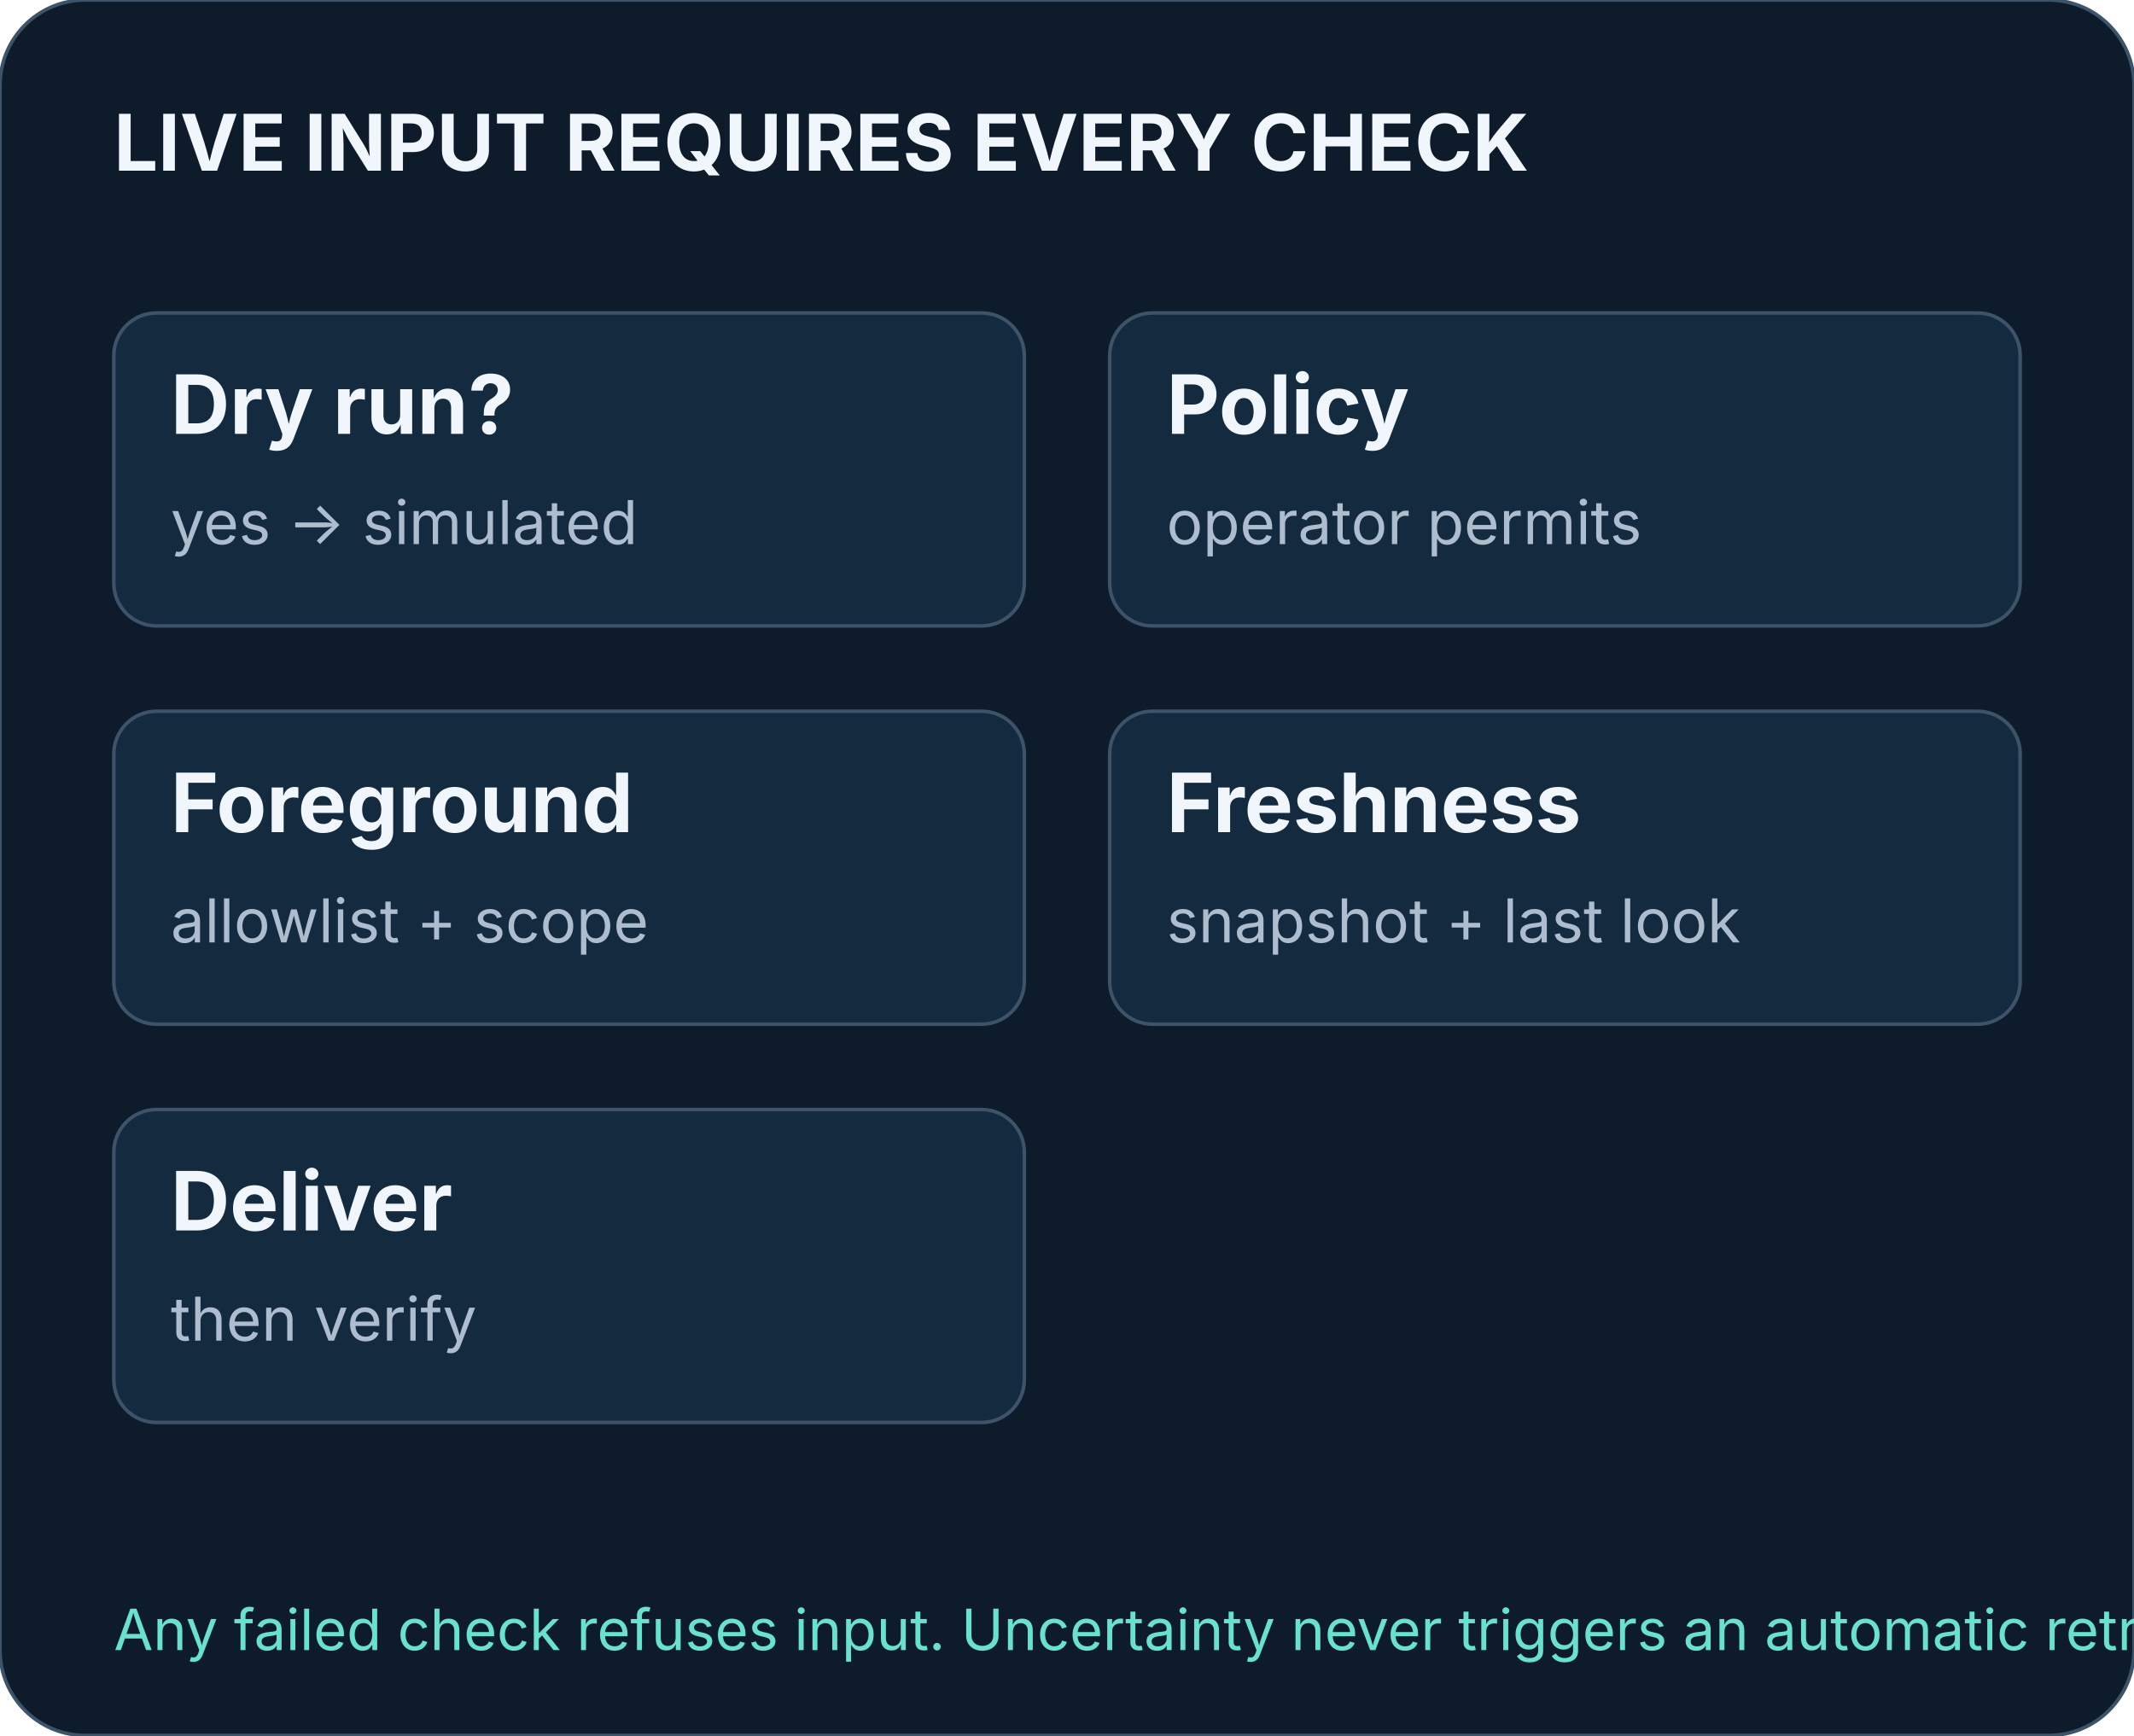
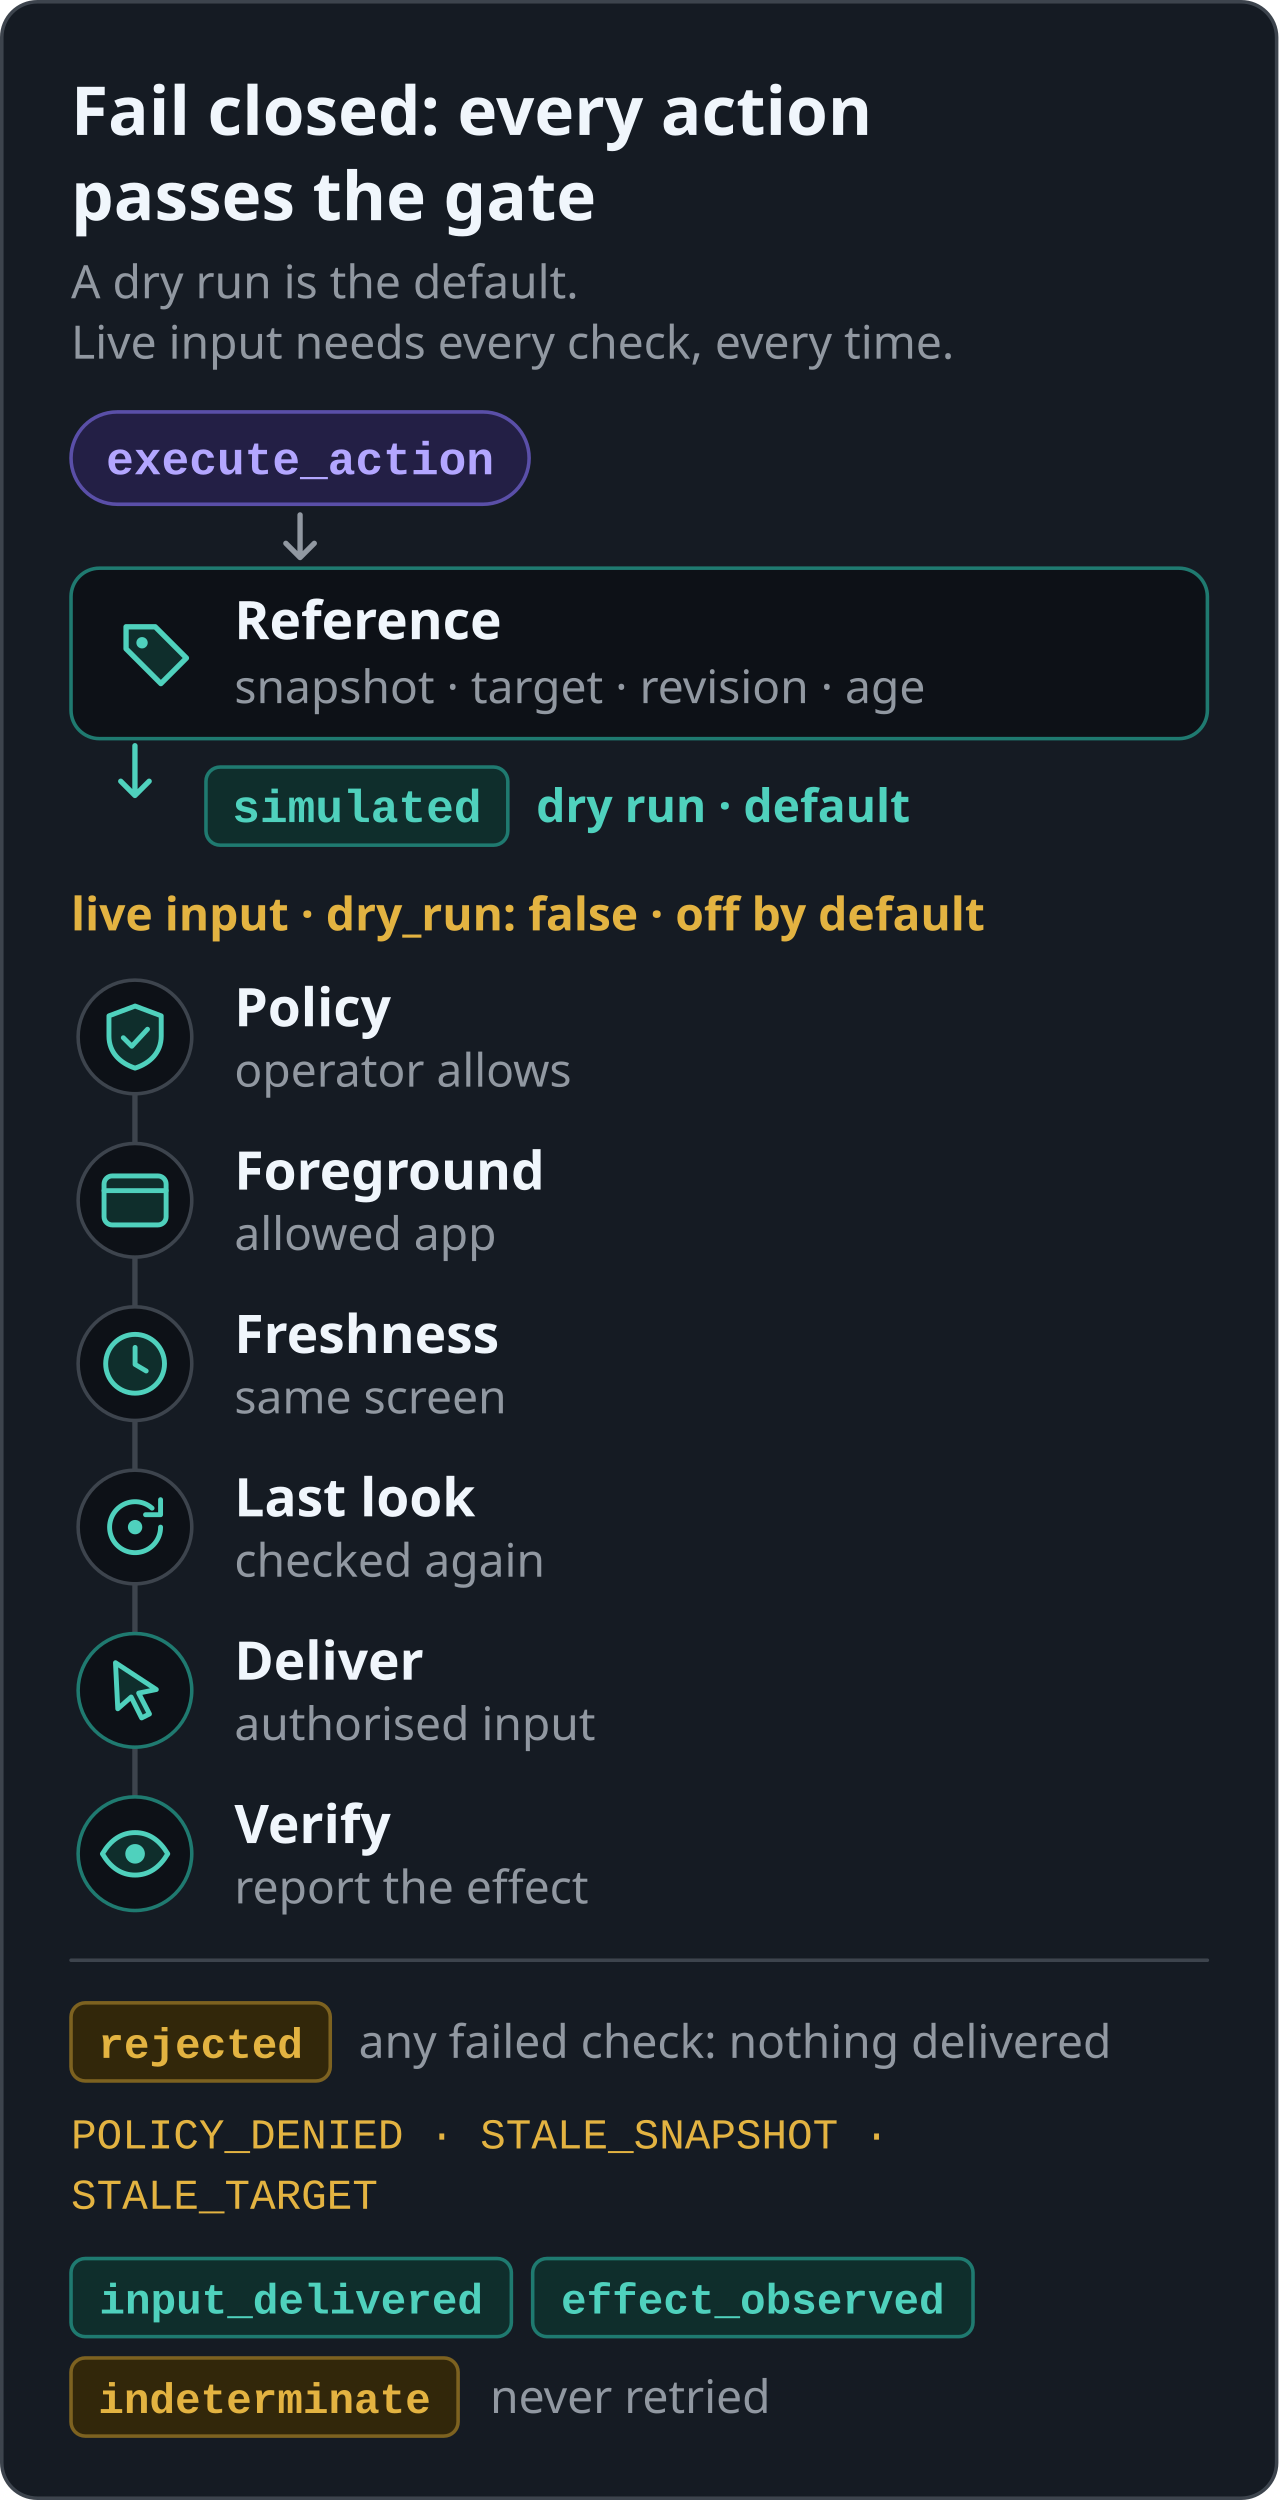
- <svg xmlns="http://www.w3.org/2000/svg" width="600" height="488" aria-labelledby="title desc" role="img" viewBox="0 0 600 488">
-   <style>text{font-family:system-ui,-apple-system,BlinkMacSystemFont,Segoe UI,sans-serif}</style>
-   <rect width="600" height="488" fill="#0d1b2a" stroke="#3c5369" rx="24" />
-   <text x="32" y="48" fill="#f0f6fc" font-size="22" font-weight="700">LIVE INPUT REQUIRES EVERY CHECK</text>
-   <rect width="256" height="88" x="32" y="88" fill="#142b3f" stroke="#3c5369" rx="12" />
-   <text x="48" y="122" fill="#f0f6fc" font-size="23" font-weight="650">Dry run?</text>
-   <text x="48" y="153" fill="#adbdce" font-size="17">yes → simulated</text>
-   <rect width="256" height="88" x="312" y="88" fill="#142b3f" stroke="#3c5369" rx="12" />
-   <text x="328" y="122" fill="#f0f6fc" font-size="23" font-weight="650">Policy</text>
-   <text x="328" y="153" fill="#adbdce" font-size="17">operator permits</text>
-   <rect width="256" height="88" x="32" y="200" fill="#142b3f" stroke="#3c5369" rx="12" />
-   <text x="48" y="234" fill="#f0f6fc" font-size="23" font-weight="650">Foreground</text>
-   <text x="48" y="265" fill="#adbdce" font-size="17">allowlist + scope</text>
-   <rect width="256" height="88" x="312" y="200" fill="#142b3f" stroke="#3c5369" rx="12" />
-   <text x="328" y="234" fill="#f0f6fc" font-size="23" font-weight="650">Freshness</text>
-   <text x="328" y="265" fill="#adbdce" font-size="17">snapshot + last look</text>
-   <rect width="256" height="88" x="32" y="312" fill="#142b3f" stroke="#3c5369" rx="12" />
-   <text x="48" y="346" fill="#f0f6fc" font-size="23" font-weight="650">Deliver</text>
-   <text x="48" y="377" fill="#adbdce" font-size="17">then verify</text>
-   <text x="32" y="464" fill="#68e1ce" font-size="16">Any failed check refuses input. Uncertainty never triggers an automatic retry.</text>
+ <svg xmlns="http://www.w3.org/2000/svg" viewBox="0 0 360 704" width="360" height="704" role="img" aria-labelledby="title desc">
+   <style>text{font-family:-apple-system,BlinkMacSystemFont,"Segoe UI","Noto Sans",Helvetica,Arial,sans-serif}.m{font-family:ui-monospace,SFMono-Regular,"SF Mono",Menlo,Consolas,"Liberation Mono",monospace}</style>
+   <rect x="0.5" y="0.5" width="359" height="703" rx="10" fill="#151b23" stroke="#3d444d" />
+   <text x="20" y="38" font-size="19" fill="#f0f6fc" font-weight="700">Fail closed: every action</text>
+   <text x="20" y="62" font-size="19" fill="#f0f6fc" font-weight="700">passes the gate</text>
+   <text x="20" y="84" font-size="13" fill="#9198a1">A dry run is the default.</text>
+   <text x="20" y="101" font-size="13" fill="#9198a1">Live input needs every check, every time.</text>
+   <rect x="20" y="116" width="129" height="26" rx="13" fill="#231f45" stroke="#5a4fa8" />
+   <text x="84.5" y="133.55" font-size="13" fill="#b3a6ff" font-weight="600" text-anchor="middle" class="m">execute_action</text>
+   <path d="M84.5 145L84.5 157M80.5 153L84.5 157L88.5 153" fill="none" stroke="#9198a1" stroke-width="1.5" stroke-linecap="round" stroke-linejoin="round" />
+   <rect x="20" y="160" width="320" height="48" rx="8" fill="#0d1117" stroke="#1f7a70" />
+   <g transform="translate(32 172)">
+     <path d="M3.5 4.5h8.2l8.8 8.8-7.2 7.2-9.8-9.8z" fill="#0f2e2c" stroke="#4fd1bd" stroke-width="1.5" stroke-linecap="round" stroke-linejoin="round" />
+     <circle cx="8" cy="9" r="1.6" fill="#4fd1bd" />
+   </g>
+   <text x="66" y="180" font-size="15" fill="#f0f6fc" font-weight="600">Reference</text>
+   <text x="66" y="198" font-size="13" fill="#9198a1">snapshot · target · revision · age</text>
+   <path d="M38 210L38 224M34 220L38 224L42 220" fill="none" stroke="#4fd1bd" stroke-width="1.5" stroke-linecap="round" stroke-linejoin="round" />
+   <rect x="58" y="216" width="85" height="22" rx="4" fill="#0f2e2c" stroke="#1f7a70" />
+   <text x="100.5" y="231.5" font-size="13" fill="#4fd1bd" font-weight="600" text-anchor="middle" class="m">simulated</text>
+   <text x="151" y="231.5" font-size="13" fill="#4fd1bd" font-weight="600">dry run · default</text>
+   <text x="20" y="262" font-size="13" fill="#e3b341" font-weight="600">live input · dry_run: false · off by default</text>
+   <path d="M38 292V522" fill="none" stroke="#3d444d" stroke-width="1.5" stroke-linecap="round" stroke-linejoin="round" />
+   <circle cx="38" cy="292" r="16" fill="#0d1117" stroke="#3d444d" />
+   <g transform="translate(27 281) scale(0.92)">
+     <path d="M12 2.5l8 3v6.2c0 5-3.4 8.3-8 9.8-4.6-1.5-8-4.8-8-9.8V5.5z" fill="#0f2e2c" stroke="#4fd1bd" stroke-width="1.5" stroke-linecap="round" stroke-linejoin="round" />
+     <path d="M8.4 12.2l2.6 2.6 4.8-5.2" fill="none" stroke="#4fd1bd" stroke-width="1.5" stroke-linecap="round" stroke-linejoin="round" />
+   </g>
+   <text x="66" y="289" font-size="15" fill="#f0f6fc" font-weight="600">Policy</text>
+   <text x="66" y="306" font-size="13" fill="#9198a1">operator allows</text>
+   <circle cx="38" cy="338" r="16" fill="#0d1117" stroke="#3d444d" />
+   <g transform="translate(27 327) scale(0.92)">
+     <rect x="2.5" y="4.5" width="19" height="15" rx="2.5" fill="#0f2e2c" stroke="#4fd1bd" stroke-width="1.5" />
+     <path d="M2.5 9h19" fill="none" stroke="#4fd1bd" stroke-width="1.5" stroke-linecap="round" stroke-linejoin="round" />
+   </g>
+   <text x="66" y="335" font-size="15" fill="#f0f6fc" font-weight="600">Foreground</text>
+   <text x="66" y="352" font-size="13" fill="#9198a1">allowed app</text>
+   <circle cx="38" cy="384" r="16" fill="#0d1117" stroke="#3d444d" />
+   <g transform="translate(27 373) scale(0.92)">
+     <circle cx="12" cy="12" r="9" fill="#0f2e2c" stroke="#4fd1bd" stroke-width="1.5" />
+     <path d="M12 7v5.2l3.4 2" fill="none" stroke="#4fd1bd" stroke-width="1.5" stroke-linecap="round" stroke-linejoin="round" />
+   </g>
+   <text x="66" y="381" font-size="15" fill="#f0f6fc" font-weight="600">Freshness</text>
+   <text x="66" y="398" font-size="13" fill="#9198a1">same screen</text>
+   <circle cx="38" cy="430" r="16" fill="#0d1117" stroke="#3d444d" />
+   <g transform="translate(27 419) scale(0.92)">
+     <path d="M19.8 12a7.8 7.8 0 1 1-2.6-5.8M19.8 3.6v4.6h-4.6" fill="none" stroke="#4fd1bd" stroke-width="1.5" stroke-linecap="round" stroke-linejoin="round" />
+     <circle cx="12" cy="12" r="2.2" fill="#4fd1bd" />
+   </g>
+   <text x="66" y="427" font-size="15" fill="#f0f6fc" font-weight="600">Last look</text>
+   <text x="66" y="444" font-size="13" fill="#9198a1">checked again</text>
+   <circle cx="38" cy="476" r="16" fill="#0d1117" stroke="#1f7a70" />
+   <g transform="translate(27 465) scale(0.92)">
+     <path d="M6 3.5l12.5 8.2-5.4 1.1 3.3 6.4-2.4 1.2-3.2-6.4-4.1 3.6z" fill="#0f2e2c" stroke="#4fd1bd" stroke-width="1.5" stroke-linecap="round" stroke-linejoin="round" />
+   </g>
+   <text x="66" y="473" font-size="15" fill="#f0f6fc" font-weight="600">Deliver</text>
+   <text x="66" y="490" font-size="13" fill="#9198a1">authorised input</text>
+   <circle cx="38" cy="522" r="16" fill="#0d1117" stroke="#1f7a70" />
+   <g transform="translate(27 511) scale(0.92)">
+     <path d="M2 12c2.6-4.4 6-6.5 10-6.5s7.4 2.1 10 6.5c-2.6 4.4-6 6.5-10 6.5S4.6 16.4 2 12z" fill="#0f2e2c" stroke="#4fd1bd" stroke-width="1.5" stroke-linecap="round" stroke-linejoin="round" />
+     <circle cx="12" cy="12" r="3" fill="#4fd1bd" />
+   </g>
+   <text x="66" y="519" font-size="15" fill="#f0f6fc" font-weight="600">Verify</text>
+   <text x="66" y="536" font-size="13" fill="#9198a1">report the effect</text>
+   <path d="M20 552h320" fill="none" stroke="#3d444d" stroke-width="1" stroke-linecap="round" stroke-linejoin="round" />
+   <rect x="20" y="564" width="73" height="22" rx="4" fill="#32270a" stroke="#7d6220" />
+   <text x="56.5" y="579.5" font-size="12" fill="#e3b341" font-weight="600" text-anchor="middle" class="m">rejected</text>
+   <text x="101" y="579.5" font-size="13" fill="#9198a1">any failed check: nothing delivered</text>
+   <text x="20" y="605" font-size="12" fill="#e3b341" class="m">POLICY_DENIED · STALE_SNAPSHOT ·</text>
+   <text x="20" y="622" font-size="12" fill="#e3b341" class="m">STALE_TARGET</text>
+   <rect x="20" y="636" width="124" height="22" rx="4" fill="#0f2e2c" stroke="#1f7a70" />
+   <text x="82" y="651.5" font-size="12" fill="#4fd1bd" font-weight="600" text-anchor="middle" class="m">input_delivered</text>
+   <rect x="150" y="636" width="124" height="22" rx="4" fill="#0f2e2c" stroke="#1f7a70" />
+   <text x="212" y="651.5" font-size="12" fill="#4fd1bd" font-weight="600" text-anchor="middle" class="m">effect_observed</text>
+   <rect x="20" y="664" width="109" height="22" rx="4" fill="#32270a" stroke="#7d6220" />
+   <text x="74.5" y="679.5" font-size="12" fill="#e3b341" font-weight="600" text-anchor="middle" class="m">indeterminate</text>
+   <text x="138" y="679.5" font-size="13" fill="#9198a1">never retried</text>
</svg>
